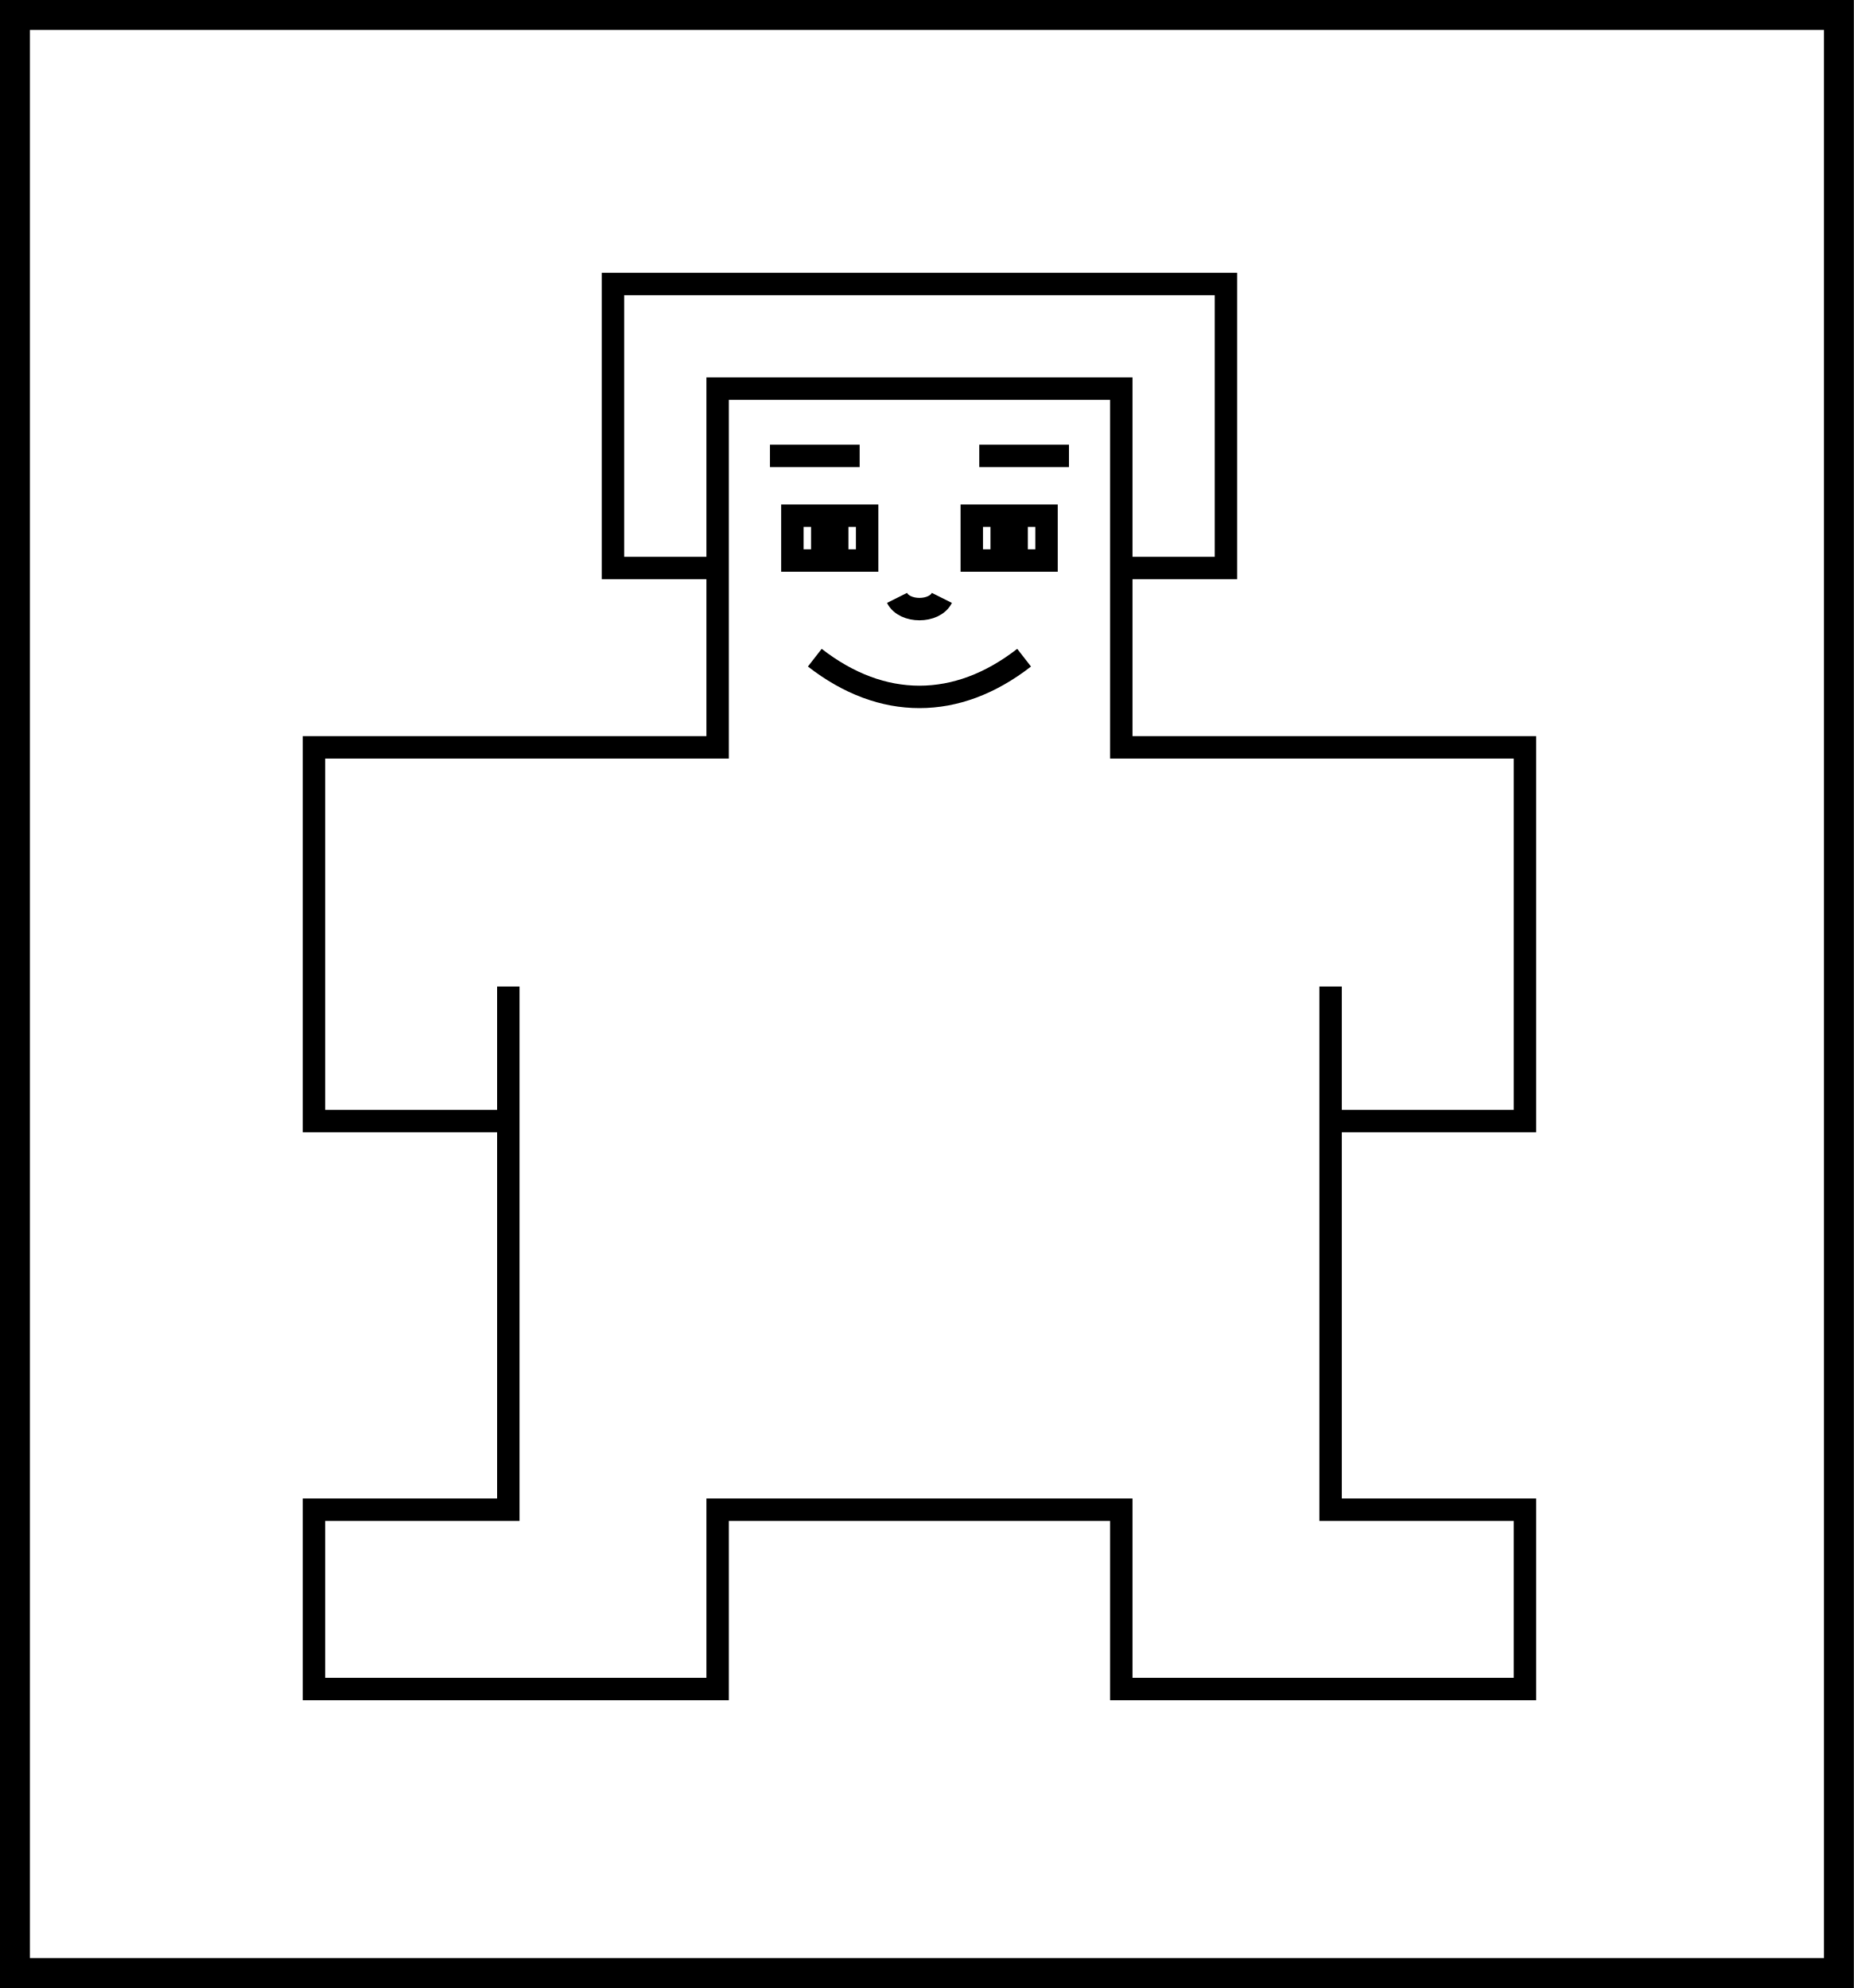
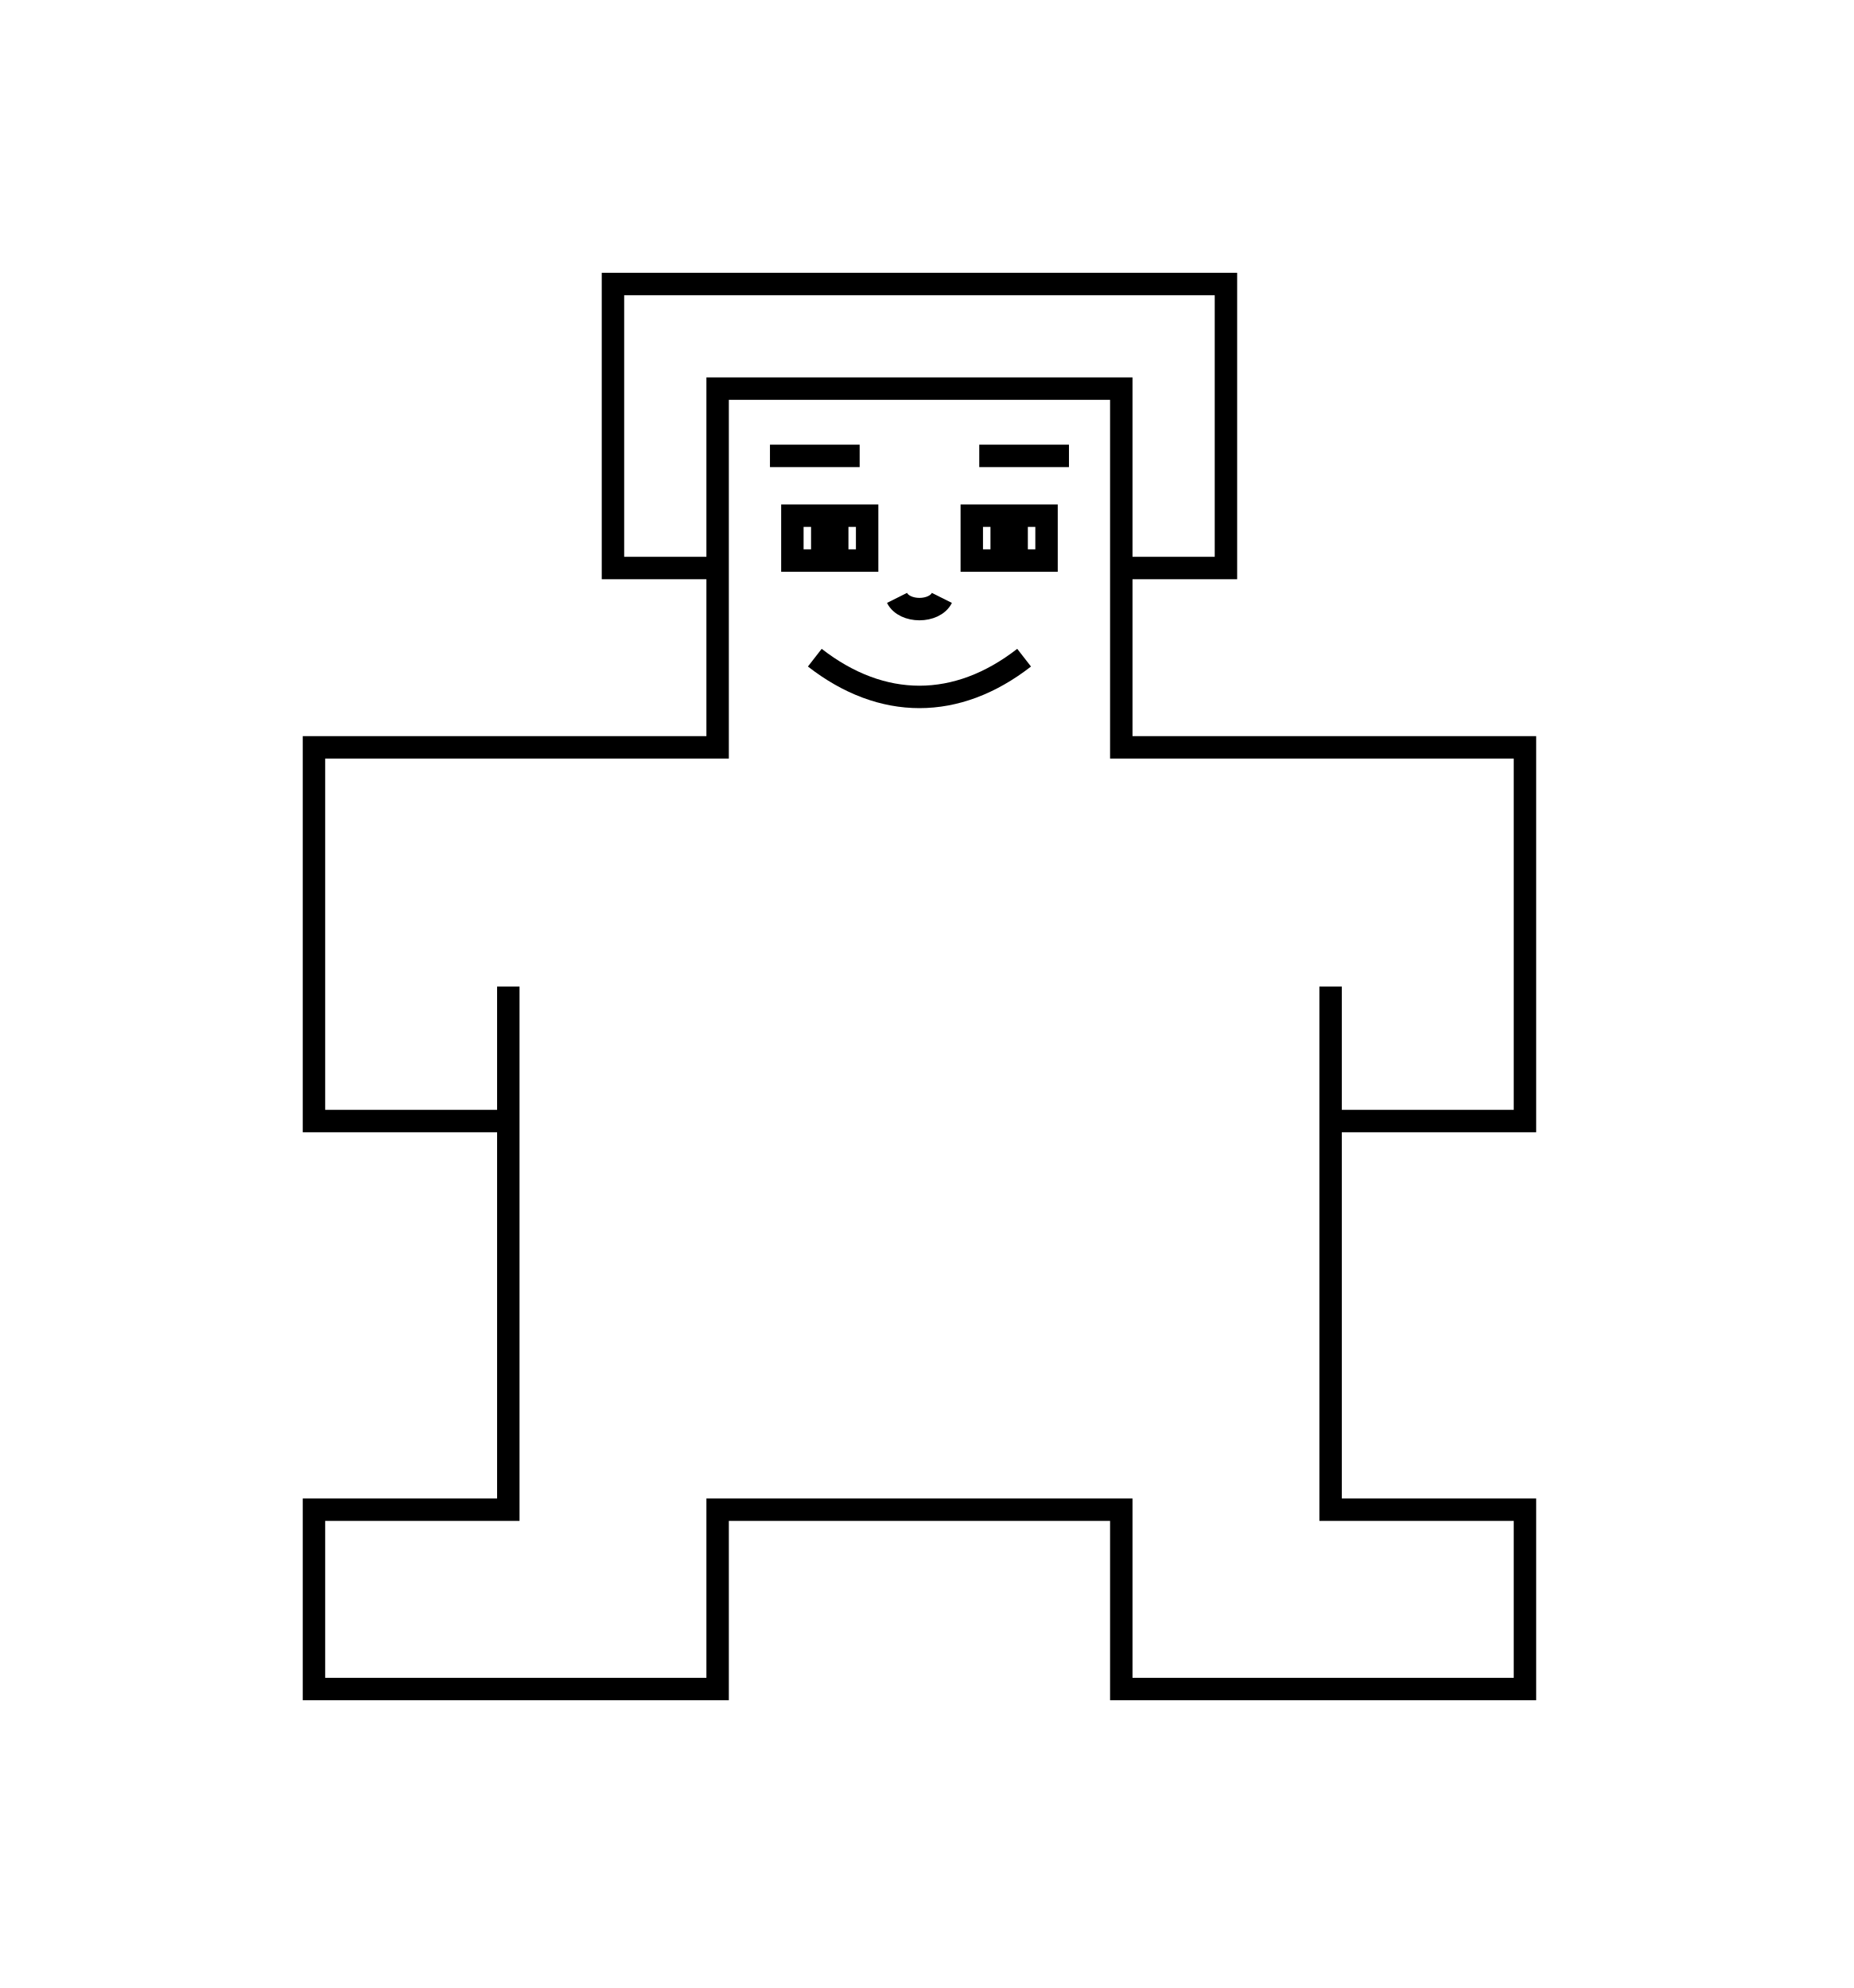
<svg xmlns="http://www.w3.org/2000/svg" width="124" height="133" viewBox="0 0 124 133" fill="none">
-   <rect x="1" y="1" width="122" height="131" fill="none" stroke="currentColor" stroke-width="2" />
  <path stroke-width="1.5" d="M48 38H41V19H82V38H75M75 38V26H48V50H21V75H34V66V101H21V113H48V101H75V113H102V101H89V75M75 38V50H102V75H89M89 66V75M51.5 30.5H57.5M65.5 30.5H71.5M54.5 44C59 47.5 64 47.5 68.5 44M60 40C60.5 41 62.5 41 63 40M53 34.5V37.5H58V36V34.5H53ZM65 34.5H70V37.5H65V34.5ZM55 35.5V36.5H56V35.5H55ZM67 35.5V36.5H68V35.5H67Z" stroke="currentColor" />
</svg>
